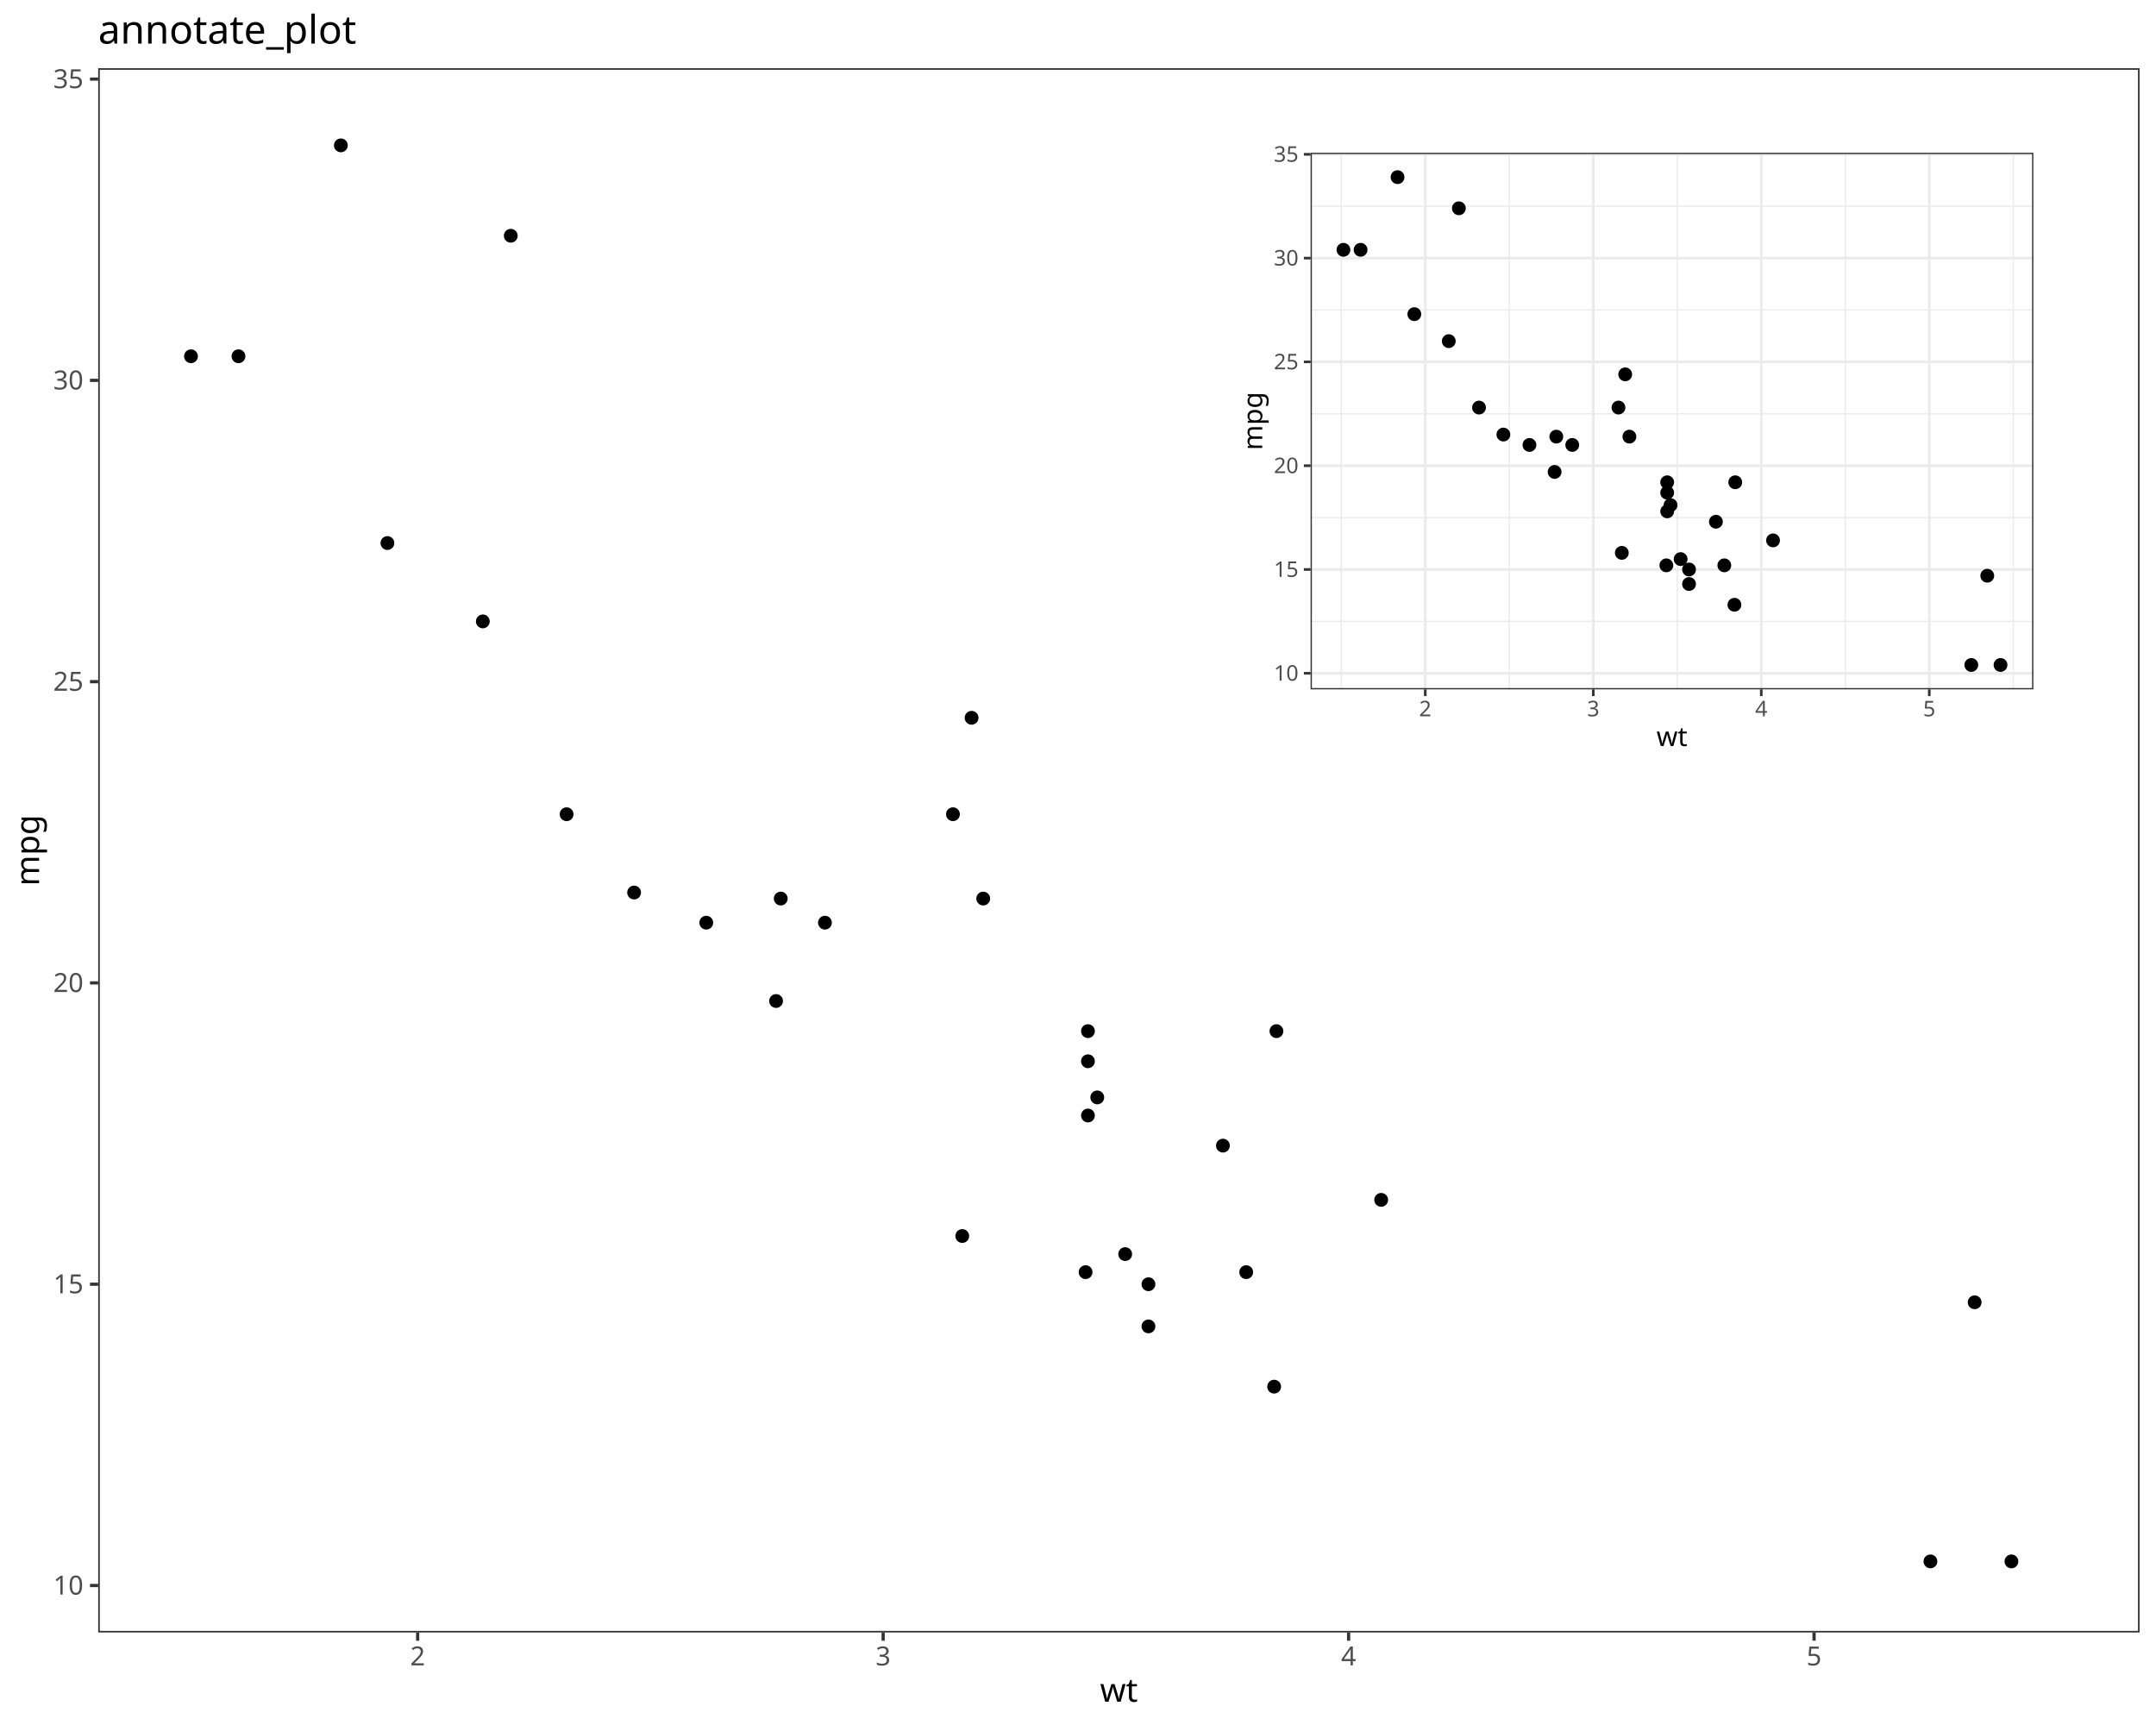
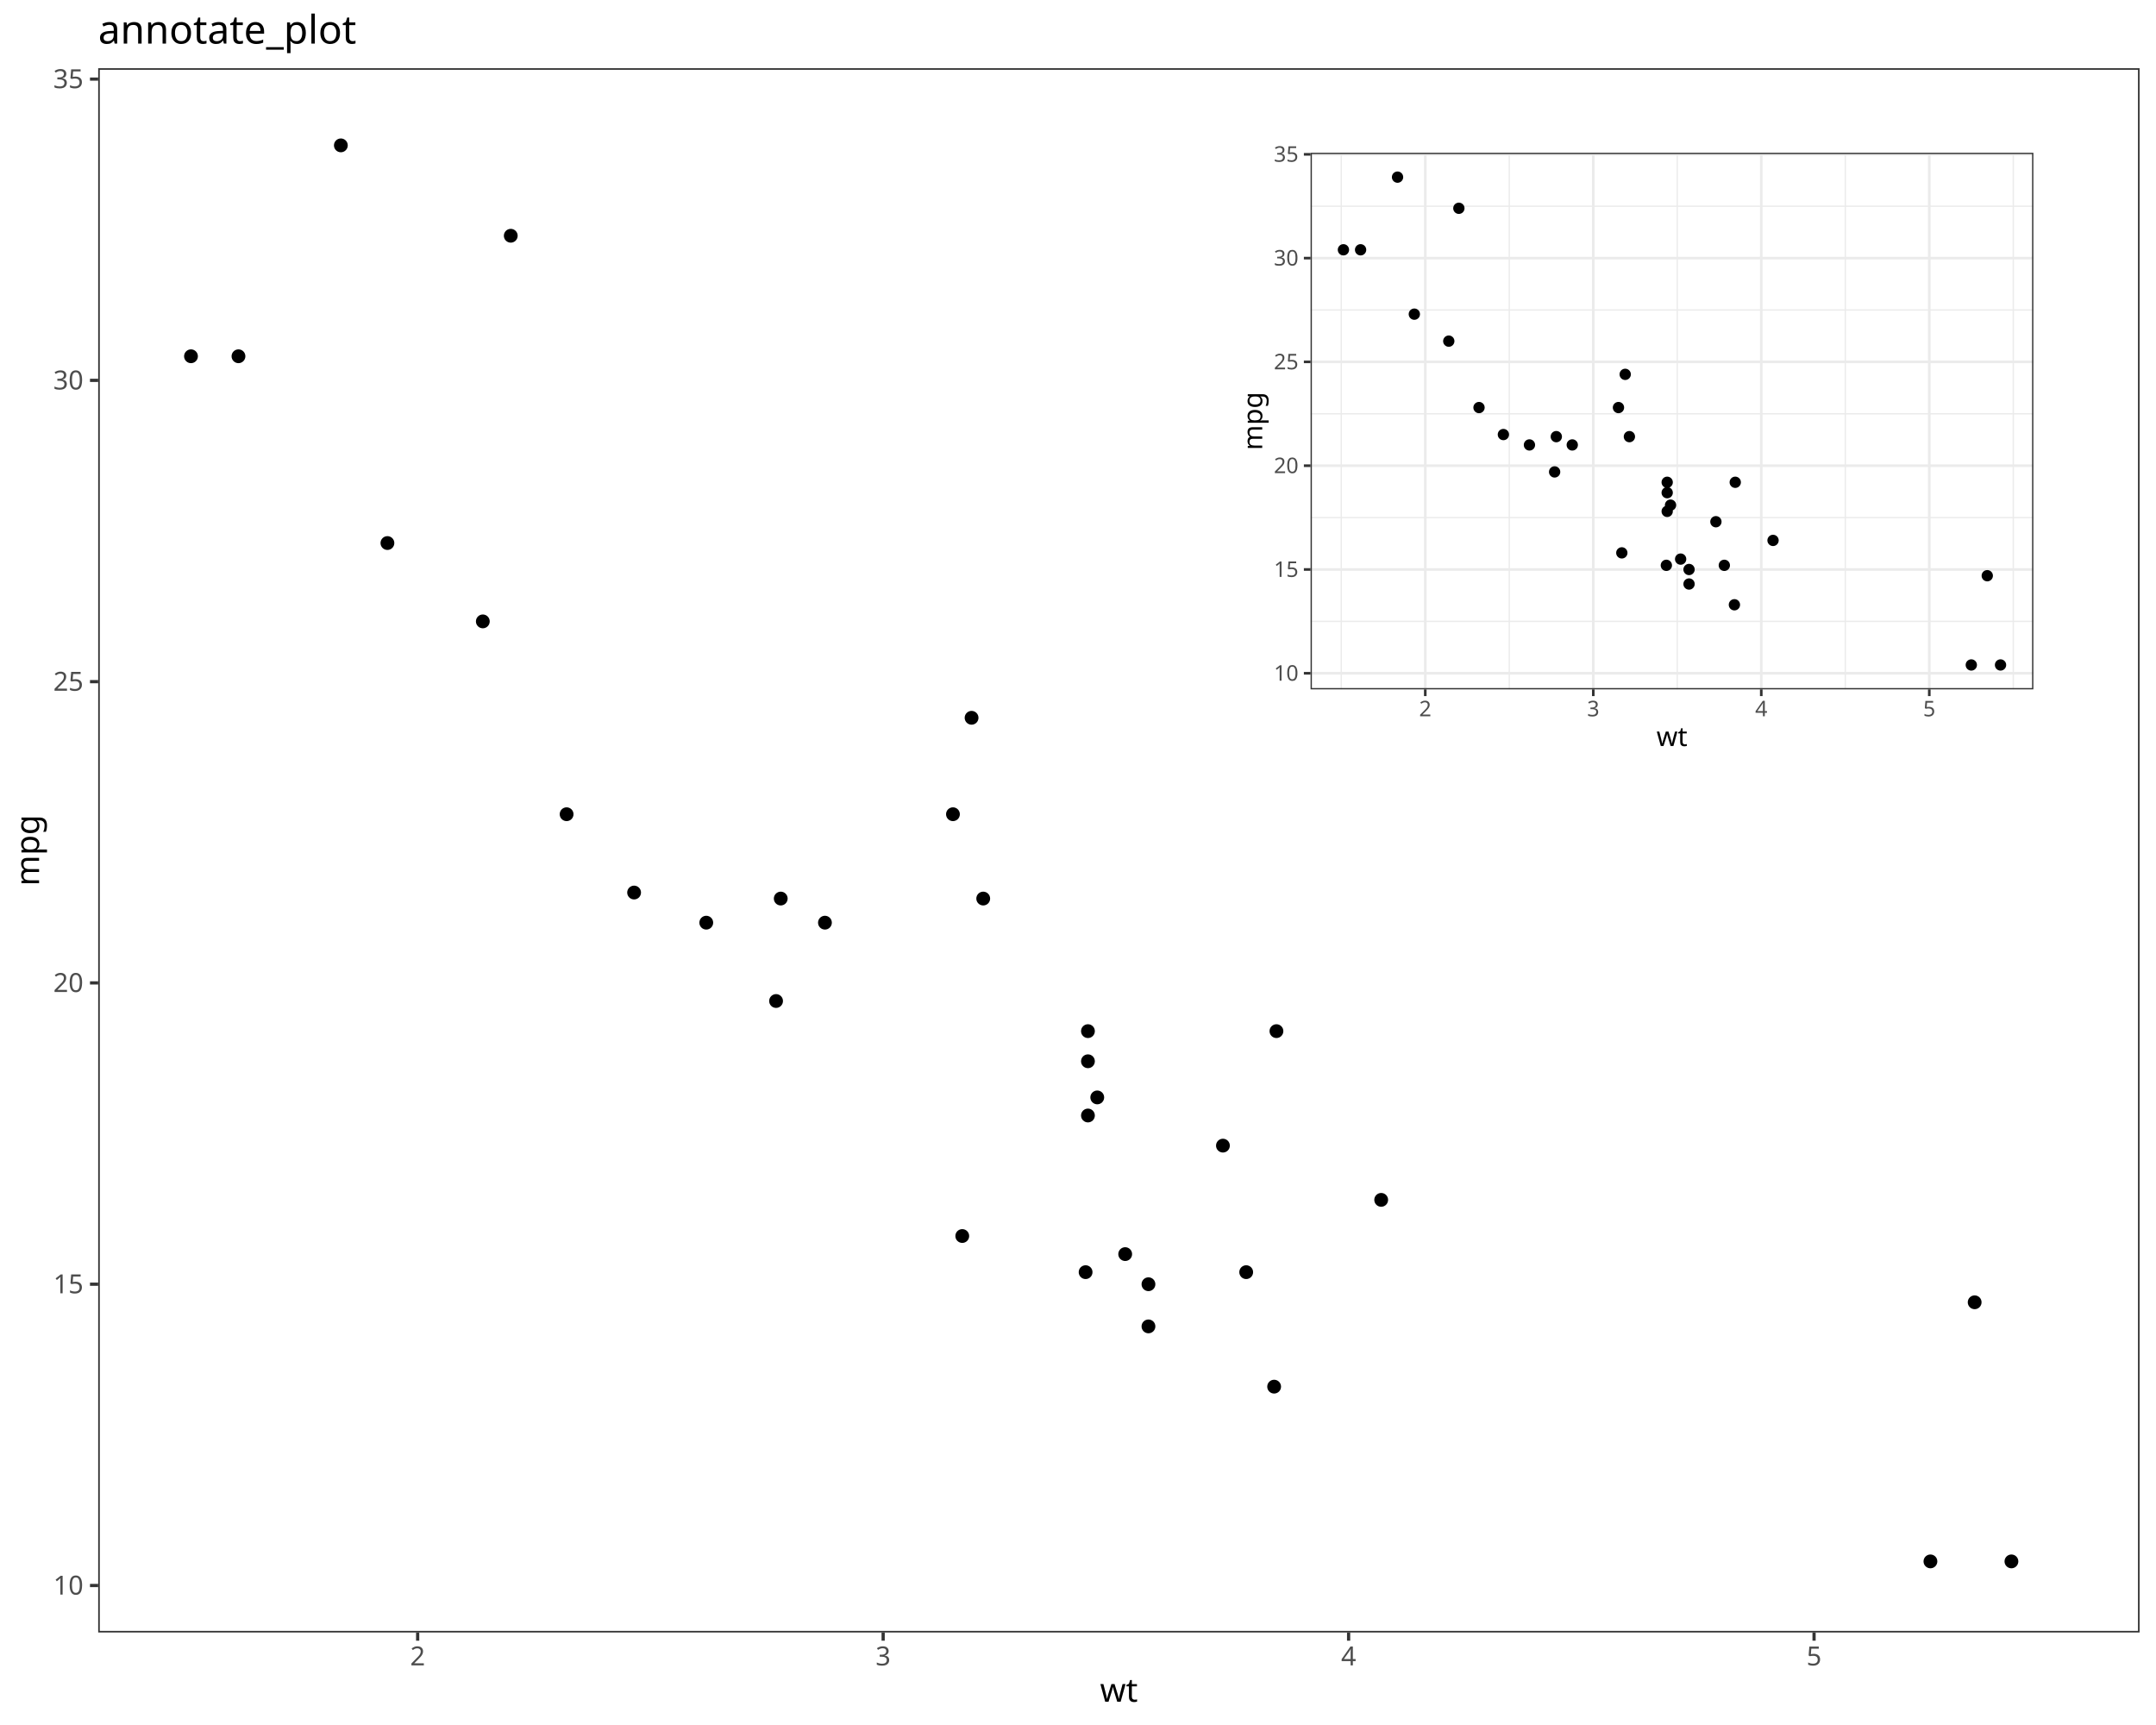
<svg xmlns="http://www.w3.org/2000/svg" class="svglite" data-engine-version="2.0" width="720.00pt" height="576.00pt" viewBox="0 0 720.00 576.00">
  <defs>
    <style type="text/css">
    .svglite line, .svglite polyline, .svglite polygon, .svglite path, .svglite rect, .svglite circle {
      fill: none;
      stroke: #000000;
      stroke-linecap: round;
      stroke-linejoin: round;
      stroke-miterlimit: 10.00;
    }
  </style>
  </defs>
  <rect width="100%" height="100%" style="stroke: none; fill: #FFFFFF;" />
  <defs>
    <clipPath id="cpMC4wMHw3MjAuMDB8MC4wMHw1NzYuMDA=">
      <rect x="0.00" y="0.00" width="720.00" height="576.00" />
    </clipPath>
  </defs>
  <g clip-path="url(#cpMC4wMHw3MjAuMDB8MC4wMHw1NzYuMDA=)">
    <rect x="0.00" y="0.00" width="720.00" height="576.00" style="stroke-width: 1.07; stroke: #FFFFFF; fill: #FFFFFF;" />
  </g>
  <defs>
    <clipPath id="cpMzIuNzl8NzE0LjUyfDIyLjc4fDU0NS4xMQ==">
      <rect x="32.79" y="22.78" width="681.73" height="522.33" />
    </clipPath>
  </defs>
  <g clip-path="url(#cpMzIuNzl8NzE0LjUyfDIyLjc4fDU0NS4xMQ==)">
    <rect x="32.79" y="22.78" width="681.73" height="522.33" style="stroke-width: 1.07; stroke: none; fill: #FFFFFF;" />
    <circle cx="235.86" cy="308.09" r="1.95" style="stroke-width: 0.71; fill: #000000;" />
    <circle cx="275.49" cy="308.09" r="1.95" style="stroke-width: 0.71; fill: #000000;" />
    <circle cx="189.22" cy="271.88" r="1.95" style="stroke-width: 0.71; fill: #000000;" />
    <circle cx="328.35" cy="300.04" r="1.95" style="stroke-width: 0.71; fill: #000000;" />
    <circle cx="363.32" cy="354.37" r="1.95" style="stroke-width: 0.71; fill: #000000;" />
    <circle cx="366.43" cy="366.44" r="1.95" style="stroke-width: 0.71; fill: #000000;" />
    <circle cx="383.53" cy="442.90" r="1.95" style="stroke-width: 0.71; fill: #000000;" />
    <circle cx="324.46" cy="239.68" r="1.95" style="stroke-width: 0.71; fill: #000000;" />
    <circle cx="318.24" cy="271.88" r="1.95" style="stroke-width: 0.71; fill: #000000;" />
    <circle cx="363.32" cy="344.31" r="1.95" style="stroke-width: 0.71; fill: #000000;" />
    <circle cx="363.32" cy="372.48" r="1.95" style="stroke-width: 0.71; fill: #000000;" />
    <circle cx="461.25" cy="400.65" r="1.95" style="stroke-width: 0.71; fill: #000000;" />
    <circle cx="408.40" cy="382.54" r="1.95" style="stroke-width: 0.71; fill: #000000;" />
    <circle cx="416.17" cy="424.79" r="1.95" style="stroke-width: 0.71; fill: #000000;" />
    <circle cx="644.67" cy="521.37" r="1.95" style="stroke-width: 0.71; fill: #000000;" />
    <circle cx="671.72" cy="521.37" r="1.95" style="stroke-width: 0.71; fill: #000000;" />
    <circle cx="659.44" cy="434.85" r="1.95" style="stroke-width: 0.71; fill: #000000;" />
    <circle cx="170.57" cy="78.72" r="1.95" style="stroke-width: 0.71; fill: #000000;" />
    <circle cx="79.64" cy="118.96" r="1.95" style="stroke-width: 0.71; fill: #000000;" />
    <circle cx="113.83" cy="48.54" r="1.95" style="stroke-width: 0.71; fill: #000000;" />
    <circle cx="211.76" cy="298.03" r="1.95" style="stroke-width: 0.71; fill: #000000;" />
    <circle cx="375.76" cy="418.76" r="1.95" style="stroke-width: 0.71; fill: #000000;" />
    <circle cx="362.54" cy="424.79" r="1.95" style="stroke-width: 0.71; fill: #000000;" />
    <circle cx="425.50" cy="463.02" r="1.95" style="stroke-width: 0.71; fill: #000000;" />
    <circle cx="426.27" cy="344.31" r="1.95" style="stroke-width: 0.71; fill: #000000;" />
    <circle cx="129.38" cy="181.33" r="1.95" style="stroke-width: 0.71; fill: #000000;" />
    <circle cx="161.24" cy="207.49" r="1.95" style="stroke-width: 0.71; fill: #000000;" />
    <circle cx="63.78" cy="118.96" r="1.95" style="stroke-width: 0.71; fill: #000000;" />
    <circle cx="321.35" cy="412.72" r="1.95" style="stroke-width: 0.71; fill: #000000;" />
    <circle cx="259.17" cy="334.25" r="1.95" style="stroke-width: 0.71; fill: #000000;" />
    <circle cx="383.53" cy="428.82" r="1.95" style="stroke-width: 0.71; fill: #000000;" />
    <circle cx="260.73" cy="300.04" r="1.95" style="stroke-width: 0.71; fill: #000000;" />
  </g>
  <defs>
    <clipPath id="cpNDEwLjg0fDY4My41M3w0Ni41M3wyNTUuNDY=">
      <rect x="410.84" y="46.53" width="272.69" height="208.93" />
    </clipPath>
  </defs>
  <g clip-path="url(#cpNDEwLjg0fDY4My41M3w0Ni41M3wyNTUuNDY=)">
    <rect x="410.84" y="46.53" width="272.69" height="208.93" style="stroke-width: 0.87; stroke: #FFFFFF; fill: #FFFFFF;" />
  </g>
  <g clip-path="url(#cpMzIuNzl8NzE0LjUyfDIyLjc4fDU0NS4xMQ==)">
</g>
+   <g clip-path="url(#cpMC4wMHw3MjAuMDB8MC4wMHw1NzYuMDA=)">
+ </g>
  <defs>
    <clipPath id="cpNDM3LjY3fDY3OS4wNXw1MS4wMXwyMzAuMTk=">
      <rect x="437.67" y="51.01" width="241.38" height="179.18" />
    </clipPath>
  </defs>
  <g clip-path="url(#cpNDM3LjY3fDY3OS4wNXw1MS4wMXwyMzAuMTk=)">
    <rect x="437.67" y="51.01" width="241.38" height="179.18" style="stroke-width: 0.87; stroke: none; fill: #FFFFFF;" />
    <polyline points="437.67,207.49 679.05,207.49 " style="stroke-width: 0.44; stroke: #EBEBEB; stroke-linecap: butt;" />
    <polyline points="437.67,172.83 679.05,172.83 " style="stroke-width: 0.44; stroke: #EBEBEB; stroke-linecap: butt;" />
    <polyline points="437.67,138.17 679.05,138.17 " style="stroke-width: 0.44; stroke: #EBEBEB; stroke-linecap: butt;" />
    <polyline points="437.67,103.51 679.05,103.51 " style="stroke-width: 0.44; stroke: #EBEBEB; stroke-linecap: butt;" />
    <polyline points="437.67,68.86 679.05,68.86 " style="stroke-width: 0.44; stroke: #EBEBEB; stroke-linecap: butt;" />
    <polyline points="447.92,230.19 447.92,51.01 " style="stroke-width: 0.44; stroke: #EBEBEB; stroke-linecap: butt;" />
    <polyline points="504.02,230.19 504.02,51.01 " style="stroke-width: 0.44; stroke: #EBEBEB; stroke-linecap: butt;" />
    <polyline points="560.13,230.19 560.13,51.01 " style="stroke-width: 0.44; stroke: #EBEBEB; stroke-linecap: butt;" />
    <polyline points="616.24,230.19 616.24,51.01 " style="stroke-width: 0.44; stroke: #EBEBEB; stroke-linecap: butt;" />
    <polyline points="672.34,230.19 672.34,51.01 " style="stroke-width: 0.44; stroke: #EBEBEB; stroke-linecap: butt;" />
    <polyline points="437.67,224.81 679.05,224.81 " style="stroke-width: 0.87; stroke: #EBEBEB; stroke-linecap: butt;" />
    <polyline points="437.67,190.16 679.05,190.16 " style="stroke-width: 0.87; stroke: #EBEBEB; stroke-linecap: butt;" />
    <polyline points="437.67,155.50 679.05,155.50 " style="stroke-width: 0.87; stroke: #EBEBEB; stroke-linecap: butt;" />
    <polyline points="437.67,120.84 679.05,120.84 " style="stroke-width: 0.87; stroke: #EBEBEB; stroke-linecap: butt;" />
    <polyline points="437.67,86.19 679.05,86.19 " style="stroke-width: 0.87; stroke: #EBEBEB; stroke-linecap: butt;" />
    <polyline points="437.67,51.53 679.05,51.53 " style="stroke-width: 0.87; stroke: #EBEBEB; stroke-linecap: butt;" />
    <polyline points="475.97,230.19 475.97,51.01 " style="stroke-width: 0.87; stroke: #EBEBEB; stroke-linecap: butt;" />
    <polyline points="532.08,230.19 532.08,51.01 " style="stroke-width: 0.87; stroke: #EBEBEB; stroke-linecap: butt;" />
    <polyline points="588.18,230.19 588.18,51.01 " style="stroke-width: 0.87; stroke: #EBEBEB; stroke-linecap: butt;" />
    <polyline points="644.29,230.19 644.29,51.01 " style="stroke-width: 0.87; stroke: #EBEBEB; stroke-linecap: butt;" />
-     <circle cx="510.76" cy="148.57" r="1.95" style="stroke-width: 0.71; fill: #000000;" />
-     <circle cx="525.06" cy="148.57" r="1.95" style="stroke-width: 0.71; fill: #000000;" />
-     <circle cx="493.92" cy="136.09" r="1.95" style="stroke-width: 0.71; fill: #000000;" />
-     <circle cx="544.14" cy="145.80" r="1.95" style="stroke-width: 0.71; fill: #000000;" />
-     <circle cx="556.76" cy="164.51" r="1.95" style="stroke-width: 0.71; fill: #000000;" />
-     <circle cx="557.88" cy="168.67" r="1.95" style="stroke-width: 0.71; fill: #000000;" />
-     <circle cx="564.06" cy="195.01" r="1.95" style="stroke-width: 0.71; fill: #000000;" />
-     <circle cx="542.74" cy="125.00" r="1.95" style="stroke-width: 0.71; fill: #000000;" />
-     <circle cx="540.49" cy="136.09" r="1.95" style="stroke-width: 0.71; fill: #000000;" />
-     <circle cx="556.76" cy="161.04" r="1.95" style="stroke-width: 0.71; fill: #000000;" />
-     <circle cx="556.76" cy="170.75" r="1.95" style="stroke-width: 0.71; fill: #000000;" />
-     <circle cx="592.11" cy="180.45" r="1.95" style="stroke-width: 0.71; fill: #000000;" />
-     <circle cx="573.03" cy="174.21" r="1.95" style="stroke-width: 0.71; fill: #000000;" />
-     <circle cx="575.84" cy="188.77" r="1.95" style="stroke-width: 0.71; fill: #000000;" />
-     <circle cx="658.32" cy="222.04" r="1.95" style="stroke-width: 0.71; fill: #000000;" />
-     <circle cx="668.08" cy="222.04" r="1.95" style="stroke-width: 0.71; fill: #000000;" />
-     <circle cx="663.65" cy="192.24" r="1.95" style="stroke-width: 0.71; fill: #000000;" />
-     <circle cx="487.19" cy="69.55" r="1.95" style="stroke-width: 0.71; fill: #000000;" />
-     <circle cx="454.37" cy="83.41" r="1.95" style="stroke-width: 0.71; fill: #000000;" />
-     <circle cx="466.71" cy="59.15" r="1.95" style="stroke-width: 0.71; fill: #000000;" />
-     <circle cx="502.06" cy="145.10" r="1.95" style="stroke-width: 0.71; fill: #000000;" />
-     <circle cx="561.25" cy="186.69" r="1.95" style="stroke-width: 0.71; fill: #000000;" />
-     <circle cx="556.48" cy="188.77" r="1.95" style="stroke-width: 0.71; fill: #000000;" />
-     <circle cx="579.21" cy="201.94" r="1.95" style="stroke-width: 0.71; fill: #000000;" />
-     <circle cx="579.49" cy="161.04" r="1.95" style="stroke-width: 0.71; fill: #000000;" />
-     <circle cx="472.32" cy="104.90" r="1.95" style="stroke-width: 0.71; fill: #000000;" />
-     <circle cx="483.82" cy="113.91" r="1.95" style="stroke-width: 0.71; fill: #000000;" />
-     <circle cx="448.64" cy="83.41" r="1.95" style="stroke-width: 0.71; fill: #000000;" />
-     <circle cx="541.61" cy="184.61" r="1.95" style="stroke-width: 0.71; fill: #000000;" />
-     <circle cx="519.17" cy="157.58" r="1.95" style="stroke-width: 0.71; fill: #000000;" />
-     <circle cx="564.06" cy="190.16" r="1.95" style="stroke-width: 0.71; fill: #000000;" />
-     <circle cx="519.73" cy="145.80" r="1.95" style="stroke-width: 0.71; fill: #000000;" />
+     <circle cx="510.76" cy="148.57" r="1.60" style="stroke-width: 0.58; fill: #000000;" />
+     <circle cx="525.06" cy="148.57" r="1.60" style="stroke-width: 0.58; fill: #000000;" />
+     <circle cx="493.92" cy="136.09" r="1.60" style="stroke-width: 0.58; fill: #000000;" />
+     <circle cx="544.14" cy="145.80" r="1.60" style="stroke-width: 0.58; fill: #000000;" />
+     <circle cx="556.76" cy="164.51" r="1.60" style="stroke-width: 0.58; fill: #000000;" />
+     <circle cx="557.88" cy="168.67" r="1.60" style="stroke-width: 0.58; fill: #000000;" />
+     <circle cx="564.06" cy="195.01" r="1.60" style="stroke-width: 0.58; fill: #000000;" />
+     <circle cx="542.74" cy="125.00" r="1.60" style="stroke-width: 0.58; fill: #000000;" />
+     <circle cx="540.49" cy="136.09" r="1.60" style="stroke-width: 0.58; fill: #000000;" />
+     <circle cx="556.76" cy="161.04" r="1.60" style="stroke-width: 0.58; fill: #000000;" />
+     <circle cx="556.76" cy="170.75" r="1.60" style="stroke-width: 0.58; fill: #000000;" />
+     <circle cx="592.11" cy="180.45" r="1.60" style="stroke-width: 0.58; fill: #000000;" />
+     <circle cx="573.03" cy="174.21" r="1.60" style="stroke-width: 0.58; fill: #000000;" />
+     <circle cx="575.84" cy="188.77" r="1.60" style="stroke-width: 0.58; fill: #000000;" />
+     <circle cx="658.32" cy="222.04" r="1.60" style="stroke-width: 0.58; fill: #000000;" />
+     <circle cx="668.08" cy="222.04" r="1.60" style="stroke-width: 0.58; fill: #000000;" />
+     <circle cx="663.65" cy="192.24" r="1.60" style="stroke-width: 0.58; fill: #000000;" />
+     <circle cx="487.19" cy="69.55" r="1.60" style="stroke-width: 0.58; fill: #000000;" />
+     <circle cx="454.37" cy="83.41" r="1.60" style="stroke-width: 0.58; fill: #000000;" />
+     <circle cx="466.71" cy="59.15" r="1.60" style="stroke-width: 0.58; fill: #000000;" />
+     <circle cx="502.06" cy="145.10" r="1.60" style="stroke-width: 0.58; fill: #000000;" />
+     <circle cx="561.25" cy="186.69" r="1.60" style="stroke-width: 0.58; fill: #000000;" />
+     <circle cx="556.48" cy="188.77" r="1.60" style="stroke-width: 0.58; fill: #000000;" />
+     <circle cx="579.21" cy="201.94" r="1.60" style="stroke-width: 0.58; fill: #000000;" />
+     <circle cx="579.49" cy="161.04" r="1.60" style="stroke-width: 0.58; fill: #000000;" />
+     <circle cx="472.32" cy="104.90" r="1.60" style="stroke-width: 0.58; fill: #000000;" />
+     <circle cx="483.82" cy="113.91" r="1.60" style="stroke-width: 0.58; fill: #000000;" />
+     <circle cx="448.64" cy="83.41" r="1.60" style="stroke-width: 0.58; fill: #000000;" />
+     <circle cx="541.61" cy="184.61" r="1.60" style="stroke-width: 0.58; fill: #000000;" />
+     <circle cx="519.17" cy="157.58" r="1.60" style="stroke-width: 0.58; fill: #000000;" />
+     <circle cx="564.06" cy="190.16" r="1.60" style="stroke-width: 0.58; fill: #000000;" />
+     <circle cx="519.73" cy="145.80" r="1.60" style="stroke-width: 0.58; fill: #000000;" />
    <rect x="437.67" y="51.01" width="241.38" height="179.18" style="stroke-width: 0.87; stroke: #333333;" />
  </g>
+   <g clip-path="url(#cpMC4wMHw3MjAuMDB8MC4wMHw1NzYuMDA=)">
+ </g>
  <g clip-path="url(#cpMzIuNzl8NzE0LjUyfDIyLjc4fDU0NS4xMQ==)">
</g>
  <g clip-path="url(#cpMC4wMHw3MjAuMDB8MC4wMHw1NzYuMDA=)">
</g>
  <g clip-path="url(#cpMzIuNzl8NzE0LjUyfDIyLjc4fDU0NS4xMQ==)">
</g>
  <g clip-path="url(#cpMC4wMHw3MjAuMDB8MC4wMHw1NzYuMDA=)">
</g>
  <g clip-path="url(#cpMzIuNzl8NzE0LjUyfDIyLjc4fDU0NS4xMQ==)">
</g>
  <g clip-path="url(#cpMC4wMHw3MjAuMDB8MC4wMHw1NzYuMDA=)">
</g>
  <g clip-path="url(#cpMzIuNzl8NzE0LjUyfDIyLjc4fDU0NS4xMQ==)">
</g>
  <g clip-path="url(#cpMC4wMHw3MjAuMDB8MC4wMHw1NzYuMDA=)">
</g>
  <g clip-path="url(#cpMzIuNzl8NzE0LjUyfDIyLjc4fDU0NS4xMQ==)">
</g>
  <g clip-path="url(#cpMC4wMHw3MjAuMDB8MC4wMHw1NzYuMDA=)">
</g>
  <g clip-path="url(#cpMzIuNzl8NzE0LjUyfDIyLjc4fDU0NS4xMQ==)">
</g>
  <g clip-path="url(#cpMC4wMHw3MjAuMDB8MC4wMHw1NzYuMDA=)">
    <text x="433.64" y="227.29" text-anchor="end" style="font-size: 7.20px; fill: #4D4D4D; font-family: sans;" textLength="8.01px" lengthAdjust="spacingAndGlyphs">10</text>
    <text x="433.64" y="192.63" text-anchor="end" style="font-size: 7.20px; fill: #4D4D4D; font-family: sans;" textLength="8.01px" lengthAdjust="spacingAndGlyphs">15</text>
    <text x="433.64" y="157.98" text-anchor="end" style="font-size: 7.20px; fill: #4D4D4D; font-family: sans;" textLength="8.01px" lengthAdjust="spacingAndGlyphs">20</text>
    <text x="433.64" y="123.32" text-anchor="end" style="font-size: 7.20px; fill: #4D4D4D; font-family: sans;" textLength="8.01px" lengthAdjust="spacingAndGlyphs">25</text>
    <text x="433.64" y="88.66" text-anchor="end" style="font-size: 7.20px; fill: #4D4D4D; font-family: sans;" textLength="8.01px" lengthAdjust="spacingAndGlyphs">30</text>
    <text x="433.64" y="54.01" text-anchor="end" style="font-size: 7.20px; fill: #4D4D4D; font-family: sans;" textLength="8.01px" lengthAdjust="spacingAndGlyphs">35</text>
    <polyline points="435.43,224.81 437.67,224.81 " style="stroke-width: 0.87; stroke: #333333; stroke-linecap: butt;" />
    <polyline points="435.43,190.16 437.67,190.16 " style="stroke-width: 0.87; stroke: #333333; stroke-linecap: butt;" />
    <polyline points="435.43,155.50 437.67,155.50 " style="stroke-width: 0.87; stroke: #333333; stroke-linecap: butt;" />
    <polyline points="435.43,120.84 437.67,120.84 " style="stroke-width: 0.87; stroke: #333333; stroke-linecap: butt;" />
    <polyline points="435.43,86.19 437.67,86.19 " style="stroke-width: 0.87; stroke: #333333; stroke-linecap: butt;" />
    <polyline points="435.43,51.53 437.67,51.53 " style="stroke-width: 0.87; stroke: #333333; stroke-linecap: butt;" />
  </g>
  <g clip-path="url(#cpMzIuNzl8NzE0LjUyfDIyLjc4fDU0NS4xMQ==)">
</g>
  <g clip-path="url(#cpMC4wMHw3MjAuMDB8MC4wMHw1NzYuMDA=)">
</g>
  <g clip-path="url(#cpMzIuNzl8NzE0LjUyfDIyLjc4fDU0NS4xMQ==)">
</g>
  <g clip-path="url(#cpMC4wMHw3MjAuMDB8MC4wMHw1NzYuMDA=)">
    <polyline points="475.97,232.43 475.97,230.19 " style="stroke-width: 0.87; stroke: #333333; stroke-linecap: butt;" />
    <polyline points="532.08,232.43 532.08,230.19 " style="stroke-width: 0.87; stroke: #333333; stroke-linecap: butt;" />
    <polyline points="588.18,232.43 588.18,230.19 " style="stroke-width: 0.87; stroke: #333333; stroke-linecap: butt;" />
    <polyline points="644.29,232.43 644.29,230.19 " style="stroke-width: 0.87; stroke: #333333; stroke-linecap: butt;" />
    <text x="475.97" y="239.18" text-anchor="middle" style="font-size: 7.20px; fill: #4D4D4D; font-family: sans;" textLength="4.00px" lengthAdjust="spacingAndGlyphs">2</text>
    <text x="532.08" y="239.18" text-anchor="middle" style="font-size: 7.20px; fill: #4D4D4D; font-family: sans;" textLength="4.00px" lengthAdjust="spacingAndGlyphs">3</text>
    <text x="588.18" y="239.18" text-anchor="middle" style="font-size: 7.20px; fill: #4D4D4D; font-family: sans;" textLength="4.00px" lengthAdjust="spacingAndGlyphs">4</text>
    <text x="644.29" y="239.18" text-anchor="middle" style="font-size: 7.20px; fill: #4D4D4D; font-family: sans;" textLength="4.00px" lengthAdjust="spacingAndGlyphs">5</text>
  </g>
  <g clip-path="url(#cpMzIuNzl8NzE0LjUyfDIyLjc4fDU0NS4xMQ==)">
</g>
  <g clip-path="url(#cpMC4wMHw3MjAuMDB8MC4wMHw1NzYuMDA=)">
</g>
  <g clip-path="url(#cpMzIuNzl8NzE0LjUyfDIyLjc4fDU0NS4xMQ==)">
</g>
  <g clip-path="url(#cpMC4wMHw3MjAuMDB8MC4wMHw1NzYuMDA=)">
    <text x="558.36" y="249.11" text-anchor="middle" style="font-size: 9.00px; font-family: sans;" textLength="9.00px" lengthAdjust="spacingAndGlyphs">wt</text>
  </g>
  <g clip-path="url(#cpMzIuNzl8NzE0LjUyfDIyLjc4fDU0NS4xMQ==)">
</g>
  <g clip-path="url(#cpMC4wMHw3MjAuMDB8MC4wMHw1NzYuMDA=)">
    <text transform="translate(421.52,140.60) rotate(-90)" text-anchor="middle" style="font-size: 9.00px; font-family: sans;" textLength="17.51px" lengthAdjust="spacingAndGlyphs">mpg</text>
  </g>
  <g clip-path="url(#cpMzIuNzl8NzE0LjUyfDIyLjc4fDU0NS4xMQ==)">
</g>
  <g clip-path="url(#cpMC4wMHw3MjAuMDB8MC4wMHw1NzYuMDA=)">
</g>
  <g clip-path="url(#cpMzIuNzl8NzE0LjUyfDIyLjc4fDU0NS4xMQ==)">
</g>
  <g clip-path="url(#cpMC4wMHw3MjAuMDB8MC4wMHw1NzYuMDA=)">
</g>
  <g clip-path="url(#cpMzIuNzl8NzE0LjUyfDIyLjc4fDU0NS4xMQ==)">
</g>
  <g clip-path="url(#cpMC4wMHw3MjAuMDB8MC4wMHw1NzYuMDA=)">
</g>
  <g clip-path="url(#cpMzIuNzl8NzE0LjUyfDIyLjc4fDU0NS4xMQ==)">
</g>
  <g clip-path="url(#cpMC4wMHw3MjAuMDB8MC4wMHw1NzYuMDA=)">
</g>
  <g clip-path="url(#cpMzIuNzl8NzE0LjUyfDIyLjc4fDU0NS4xMQ==)">
</g>
  <g clip-path="url(#cpMC4wMHw3MjAuMDB8MC4wMHw1NzYuMDA=)">
</g>
  <g clip-path="url(#cpMzIuNzl8NzE0LjUyfDIyLjc4fDU0NS4xMQ==)">
</g>
  <g clip-path="url(#cpMC4wMHw3MjAuMDB8MC4wMHw1NzYuMDA=)">
</g>
  <g clip-path="url(#cpMzIuNzl8NzE0LjUyfDIyLjc4fDU0NS4xMQ==)">
</g>
  <g clip-path="url(#cpMC4wMHw3MjAuMDB8MC4wMHw1NzYuMDA=)">
</g>
  <g clip-path="url(#cpMzIuNzl8NzE0LjUyfDIyLjc4fDU0NS4xMQ==)">
</g>
  <g clip-path="url(#cpMC4wMHw3MjAuMDB8MC4wMHw1NzYuMDA=)">
</g>
  <g clip-path="url(#cpMzIuNzl8NzE0LjUyfDIyLjc4fDU0NS4xMQ==)">
</g>
  <g clip-path="url(#cpMC4wMHw3MjAuMDB8MC4wMHw1NzYuMDA=)">
</g>
  <g clip-path="url(#cpMzIuNzl8NzE0LjUyfDIyLjc4fDU0NS4xMQ==)">
    <rect x="32.79" y="22.78" width="681.73" height="522.33" style="stroke-width: 1.07; stroke: #333333;" />
  </g>
  <g clip-path="url(#cpMC4wMHw3MjAuMDB8MC4wMHw1NzYuMDA=)">
    <text x="27.86" y="532.45" text-anchor="end" style="font-size: 8.80px; fill: #4D4D4D; font-family: sans;" textLength="9.79px" lengthAdjust="spacingAndGlyphs">10</text>
    <text x="27.86" y="431.84" text-anchor="end" style="font-size: 8.80px; fill: #4D4D4D; font-family: sans;" textLength="9.79px" lengthAdjust="spacingAndGlyphs">15</text>
    <text x="27.86" y="331.24" text-anchor="end" style="font-size: 8.80px; fill: #4D4D4D; font-family: sans;" textLength="9.79px" lengthAdjust="spacingAndGlyphs">20</text>
    <text x="27.86" y="230.64" text-anchor="end" style="font-size: 8.80px; fill: #4D4D4D; font-family: sans;" textLength="9.79px" lengthAdjust="spacingAndGlyphs">25</text>
    <text x="27.86" y="130.04" text-anchor="end" style="font-size: 8.80px; fill: #4D4D4D; font-family: sans;" textLength="9.79px" lengthAdjust="spacingAndGlyphs">30</text>
    <text x="27.86" y="29.43" text-anchor="end" style="font-size: 8.80px; fill: #4D4D4D; font-family: sans;" textLength="9.79px" lengthAdjust="spacingAndGlyphs">35</text>
    <polyline points="30.05,529.42 32.79,529.42 " style="stroke-width: 1.07; stroke: #333333; stroke-linecap: butt;" />
    <polyline points="30.05,428.82 32.79,428.82 " style="stroke-width: 1.07; stroke: #333333; stroke-linecap: butt;" />
    <polyline points="30.05,328.21 32.79,328.21 " style="stroke-width: 1.07; stroke: #333333; stroke-linecap: butt;" />
    <polyline points="30.05,227.61 32.79,227.61 " style="stroke-width: 1.07; stroke: #333333; stroke-linecap: butt;" />
    <polyline points="30.05,127.01 32.79,127.01 " style="stroke-width: 1.07; stroke: #333333; stroke-linecap: butt;" />
    <polyline points="30.05,26.41 32.79,26.41 " style="stroke-width: 1.07; stroke: #333333; stroke-linecap: butt;" />
    <polyline points="139.48,547.85 139.48,545.11 " style="stroke-width: 1.07; stroke: #333333; stroke-linecap: butt;" />
    <polyline points="294.93,547.85 294.93,545.11 " style="stroke-width: 1.07; stroke: #333333; stroke-linecap: butt;" />
    <polyline points="450.37,547.85 450.37,545.11 " style="stroke-width: 1.07; stroke: #333333; stroke-linecap: butt;" />
    <polyline points="605.81,547.85 605.81,545.11 " style="stroke-width: 1.07; stroke: #333333; stroke-linecap: butt;" />
    <text x="139.48" y="556.10" text-anchor="middle" style="font-size: 8.80px; fill: #4D4D4D; font-family: sans;" textLength="4.89px" lengthAdjust="spacingAndGlyphs">2</text>
    <text x="294.93" y="556.10" text-anchor="middle" style="font-size: 8.80px; fill: #4D4D4D; font-family: sans;" textLength="4.89px" lengthAdjust="spacingAndGlyphs">3</text>
    <text x="450.37" y="556.10" text-anchor="middle" style="font-size: 8.80px; fill: #4D4D4D; font-family: sans;" textLength="4.89px" lengthAdjust="spacingAndGlyphs">4</text>
    <text x="605.81" y="556.10" text-anchor="middle" style="font-size: 8.80px; fill: #4D4D4D; font-family: sans;" textLength="4.89px" lengthAdjust="spacingAndGlyphs">5</text>
    <text x="373.66" y="568.24" text-anchor="middle" style="font-size: 11.00px; font-family: sans;" textLength="11.00px" lengthAdjust="spacingAndGlyphs">wt</text>
    <text transform="translate(13.05,283.95) rotate(-90)" text-anchor="middle" style="font-size: 11.00px; font-family: sans;" textLength="21.40px" lengthAdjust="spacingAndGlyphs">mpg</text>
    <text x="32.79" y="14.56" style="font-size: 13.20px; font-family: sans;" textLength="80.01px" lengthAdjust="spacingAndGlyphs">annotate_plot</text>
  </g>
</svg>
